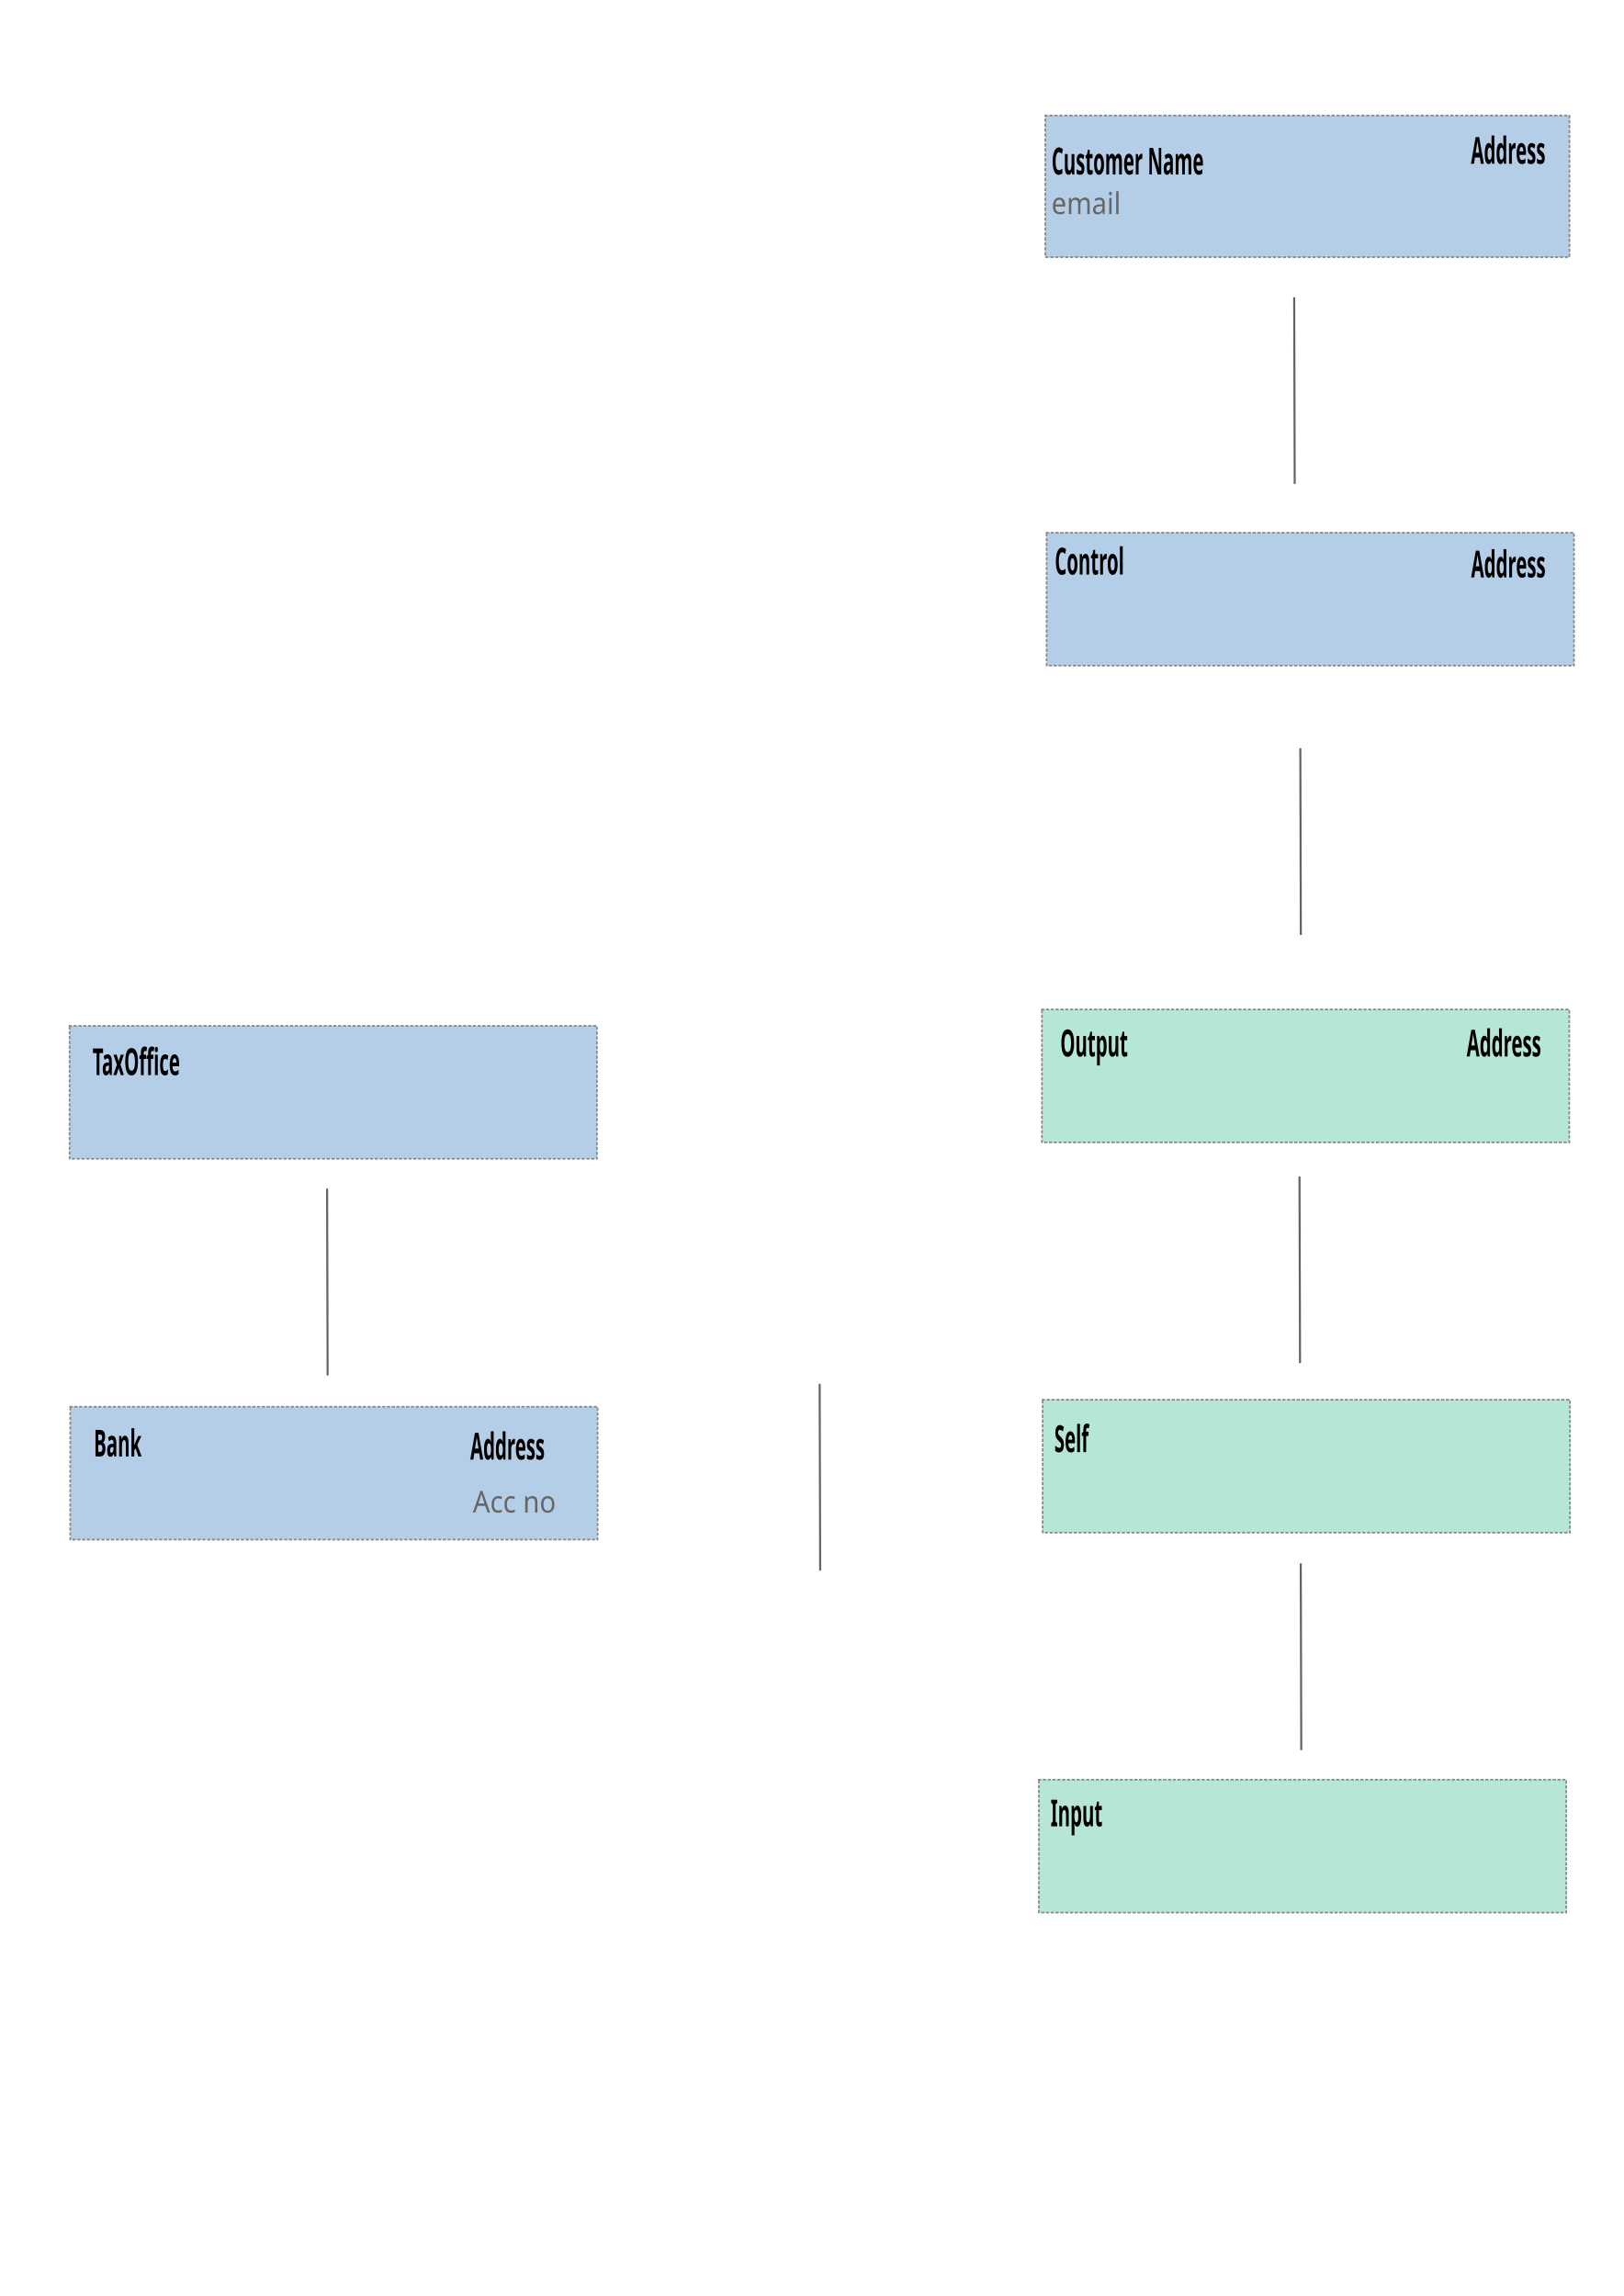
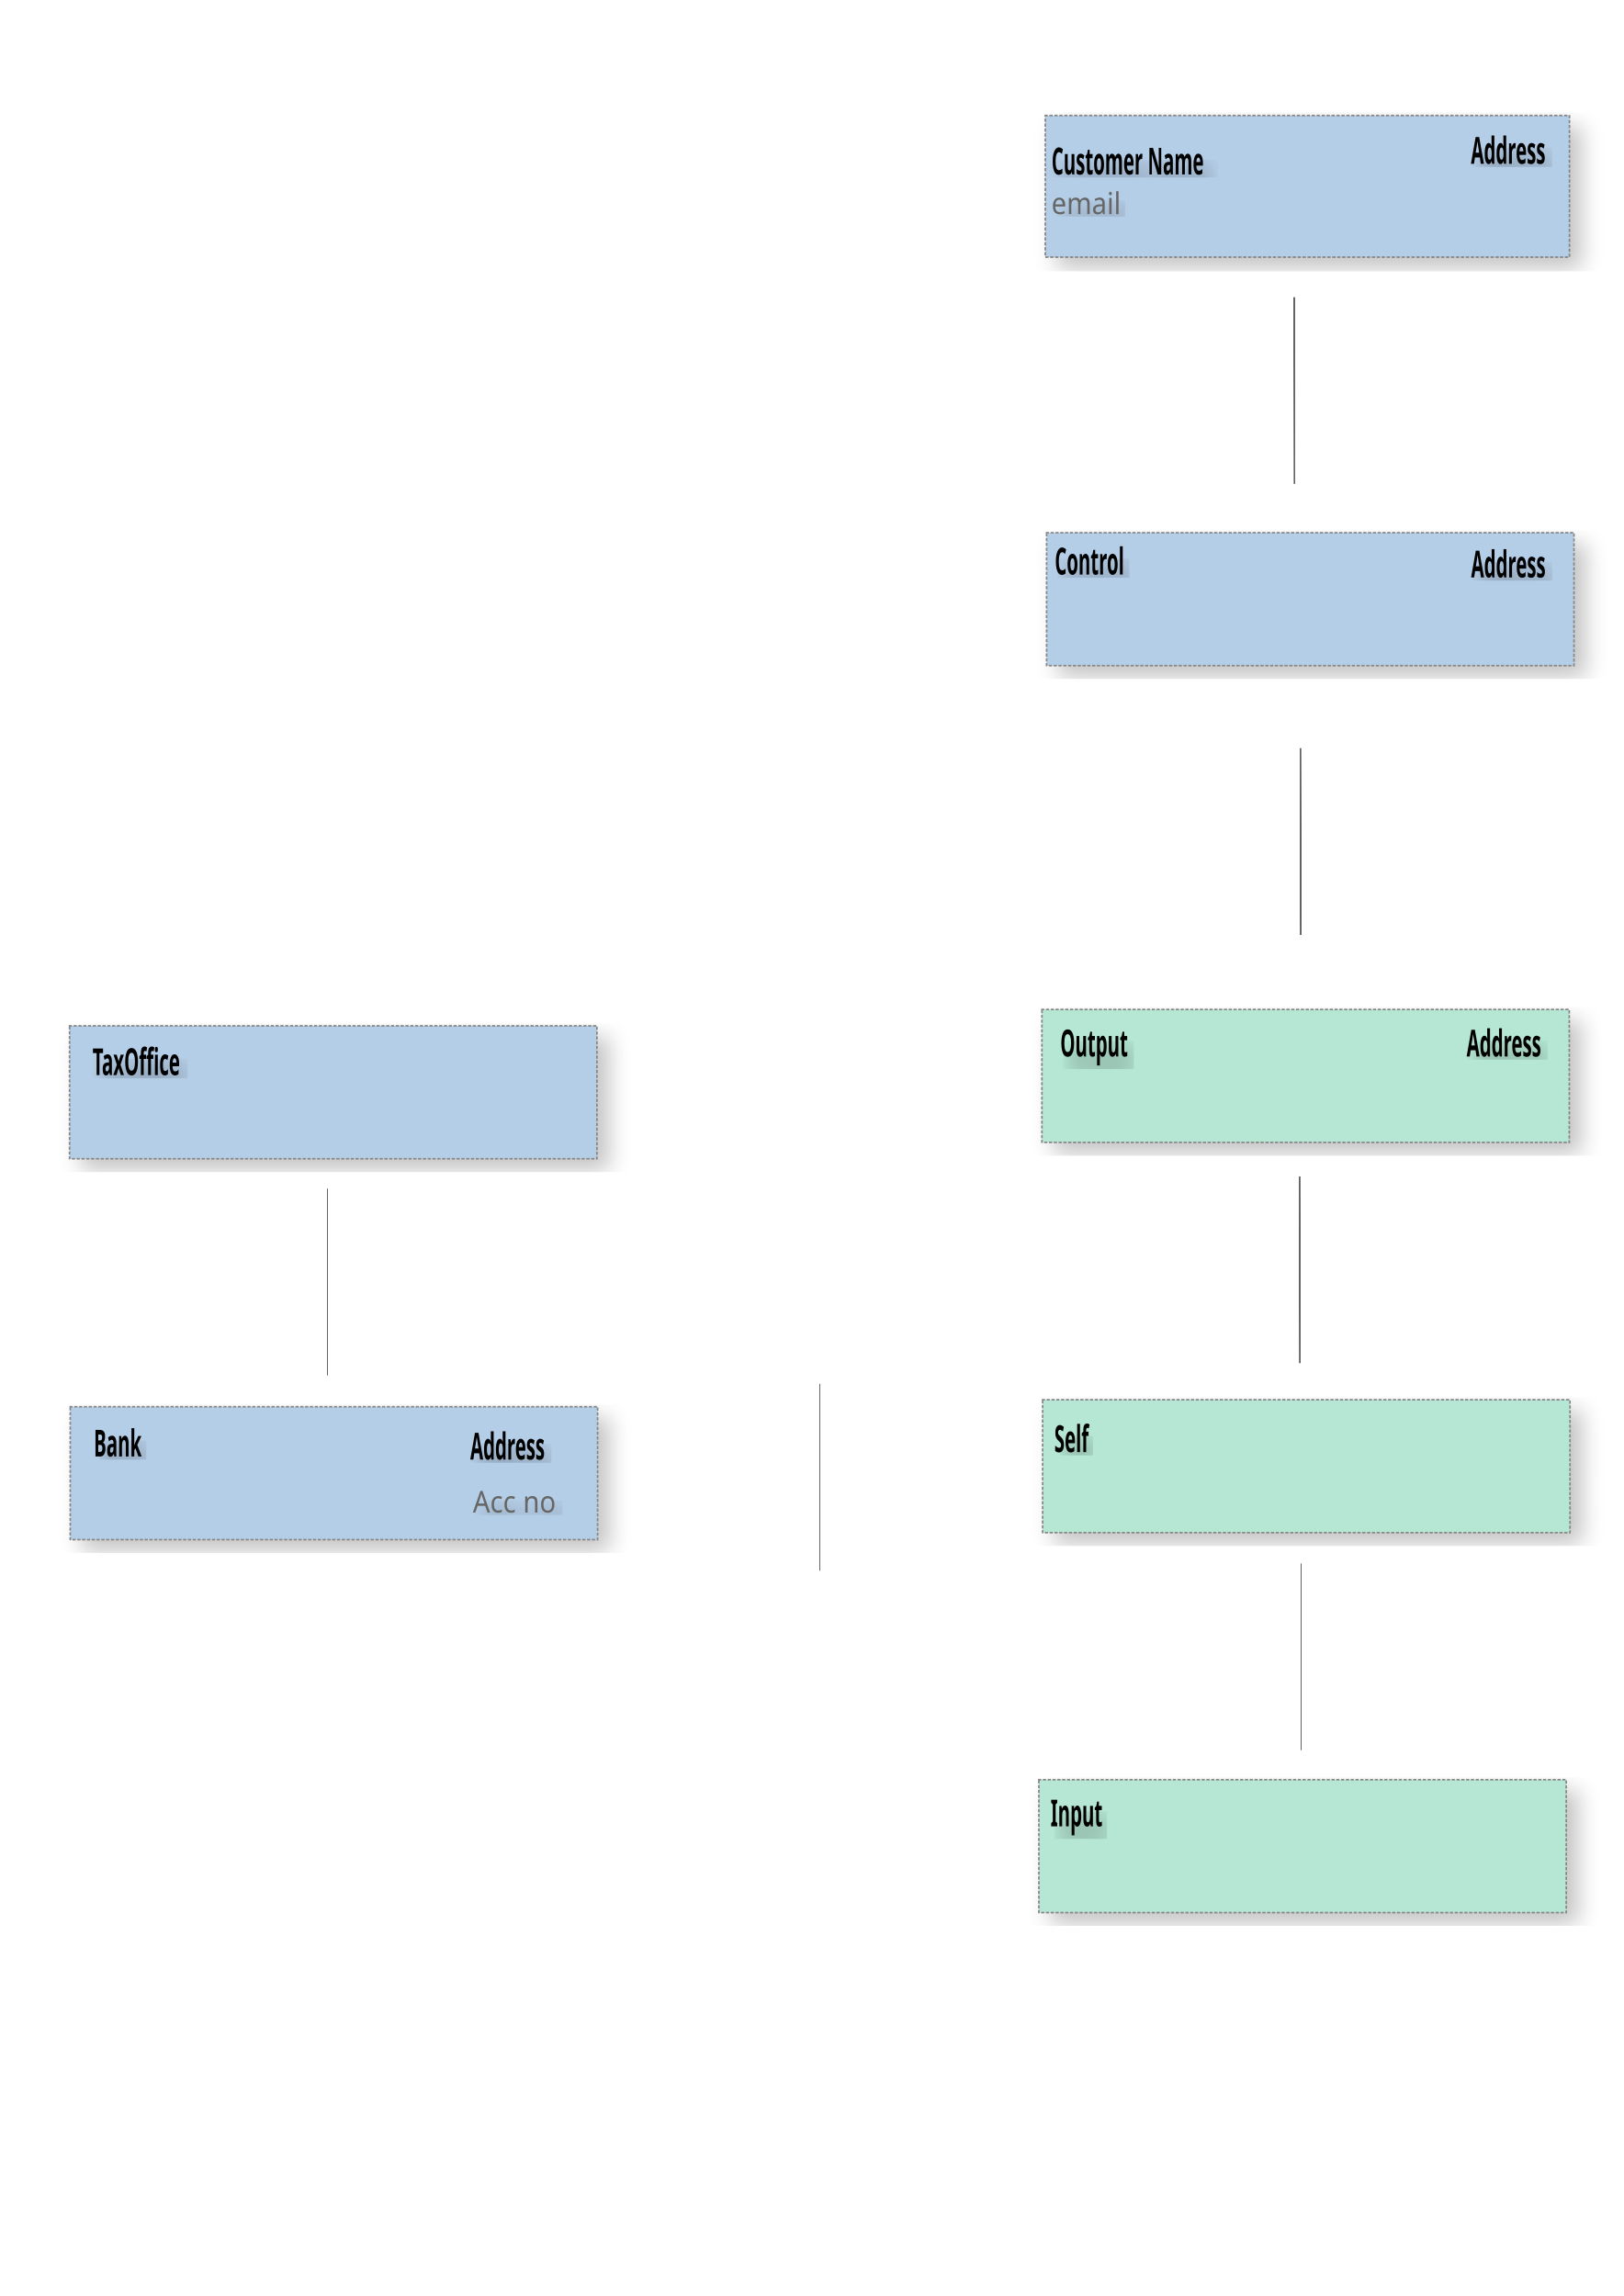
<svg xmlns="http://www.w3.org/2000/svg" width="210mm" height="297mm" viewBox="0 0 210 297" version="1.1" id="svg8">
-   <defs id="defs2" />
+   <defs id="defs2">
+     <filter style="color-interpolation-filters:sRGB;" id="filter2046">
+       <feFlood flood-opacity="0.498" flood-color="rgb(0,0,0)" result="flood" id="feFlood2036" />
+       <feComposite in="flood" in2="SourceGraphic" operator="in" result="composite1" id="feComposite2038" />
+       <feGaussianBlur in="composite1" stdDeviation="1.4" result="blur" id="feGaussianBlur2040" />
+       <feOffset dx="1.5" dy="1.4" result="offset" id="feOffset2042" />
+       <feComposite in="SourceGraphic" in2="offset" operator="over" result="composite2" id="feComposite2044" />
+     </filter>
+     <filter style="color-interpolation-filters:sRGB;" id="filter2058">
+       <feFlood flood-opacity="0.498" flood-color="rgb(0,0,0)" result="flood" id="feFlood2048" />
+       <feComposite in="flood" in2="SourceGraphic" operator="in" result="composite1" id="feComposite2050" />
+       <feGaussianBlur in="composite1" stdDeviation="1.4" result="blur" id="feGaussianBlur2052" />
+       <feOffset dx="1.5" dy="1.4" result="offset" id="feOffset2054" />
+       <feComposite in="SourceGraphic" in2="offset" operator="over" result="composite2" id="feComposite2056" />
+     </filter>
+     <filter style="color-interpolation-filters:sRGB;" id="filter2070">
+       <feFlood flood-opacity="0.498" flood-color="rgb(0,0,0)" result="flood" id="feFlood2060" />
+       <feComposite in="flood" in2="SourceGraphic" operator="in" result="composite1" id="feComposite2062" />
+       <feGaussianBlur in="composite1" stdDeviation="1.4" result="blur" id="feGaussianBlur2064" />
+       <feOffset dx="1.5" dy="1.4" result="offset" id="feOffset2066" />
+       <feComposite in="SourceGraphic" in2="offset" operator="over" result="composite2" id="feComposite2068" />
+     </filter>
+     <filter style="color-interpolation-filters:sRGB;" id="filter2082">
+       <feFlood flood-opacity="0.498" flood-color="rgb(0,0,0)" result="flood" id="feFlood2072" />
+       <feComposite in="flood" in2="SourceGraphic" operator="in" result="composite1" id="feComposite2074" />
+       <feGaussianBlur in="composite1" stdDeviation="1.4" result="blur" id="feGaussianBlur2076" />
+       <feOffset dx="1.5" dy="1.4" result="offset" id="feOffset2078" />
+       <feComposite in="SourceGraphic" in2="offset" operator="over" result="composite2" id="feComposite2080" />
+     </filter>
+     <filter style="color-interpolation-filters:sRGB;" id="filter2094">
+       <feFlood flood-opacity="0.498" flood-color="rgb(0,0,0)" result="flood" id="feFlood2084" />
+       <feComposite in="flood" in2="SourceGraphic" operator="in" result="composite1" id="feComposite2086" />
+       <feGaussianBlur in="composite1" stdDeviation="1.4" result="blur" id="feGaussianBlur2088" />
+       <feOffset dx="1.5" dy="1.4" result="offset" id="feOffset2090" />
+       <feComposite in="SourceGraphic" in2="offset" operator="over" result="composite2" id="feComposite2092" />
+     </filter>
+     <filter style="color-interpolation-filters:sRGB;" id="filter2106">
+       <feFlood flood-opacity="0.498" flood-color="rgb(0,0,0)" result="flood" id="feFlood2096" />
+       <feComposite in="flood" in2="SourceGraphic" operator="in" result="composite1" id="feComposite2098" />
+       <feGaussianBlur in="composite1" stdDeviation="1.4" result="blur" id="feGaussianBlur2100" />
+       <feOffset dx="1.5" dy="1.4" result="offset" id="feOffset2102" />
+       <feComposite in="SourceGraphic" in2="offset" operator="over" result="composite2" id="feComposite2104" />
+     </filter>
+     <filter style="color-interpolation-filters:sRGB;" id="filter2118">
+       <feFlood flood-opacity="0.498" flood-color="rgb(0,0,0)" result="flood" id="feFlood2108" />
+       <feComposite in="flood" in2="SourceGraphic" operator="in" result="composite1" id="feComposite2110" />
+       <feGaussianBlur in="composite1" stdDeviation="1.4" result="blur" id="feGaussianBlur2112" />
+       <feOffset dx="1.5" dy="1.4" result="offset" id="feOffset2114" />
+       <feComposite in="SourceGraphic" in2="offset" operator="over" result="composite2" id="feComposite2116" />
+     </filter>
+     <filter style="color-interpolation-filters:sRGB;" id="filter2130">
+       <feFlood flood-opacity="0.498" flood-color="rgb(0,0,0)" result="flood" id="feFlood2120" />
+       <feComposite in="flood" in2="SourceGraphic" operator="in" result="composite1" id="feComposite2122" />
+       <feGaussianBlur in="composite1" stdDeviation="1.4" result="blur" id="feGaussianBlur2124" />
+       <feOffset dx="1.5" dy="1.4" result="offset" id="feOffset2126" />
+       <feComposite in="SourceGraphic" in2="offset" operator="over" result="composite2" id="feComposite2128" />
+     </filter>
+     <filter style="color-interpolation-filters:sRGB;" id="filter2142">
+       <feFlood flood-opacity="0.498" flood-color="rgb(0,0,0)" result="flood" id="feFlood2132" />
+       <feComposite in="flood" in2="SourceGraphic" operator="in" result="composite1" id="feComposite2134" />
+       <feGaussianBlur in="composite1" stdDeviation="1.4" result="blur" id="feGaussianBlur2136" />
+       <feOffset dx="1.5" dy="1.4" result="offset" id="feOffset2138" />
+       <feComposite in="SourceGraphic" in2="offset" operator="over" result="composite2" id="feComposite2140" />
+     </filter>
+     <filter style="color-interpolation-filters:sRGB;" id="filter2154">
+       <feFlood flood-opacity="0.498" flood-color="rgb(0,0,0)" result="flood" id="feFlood2144" />
+       <feComposite in="flood" in2="SourceGraphic" operator="in" result="composite1" id="feComposite2146" />
+       <feGaussianBlur in="composite1" stdDeviation="1.4" result="blur" id="feGaussianBlur2148" />
+       <feOffset dx="1.5" dy="1.4" result="offset" id="feOffset2150" />
+       <feComposite in="SourceGraphic" in2="offset" operator="over" result="composite2" id="feComposite2152" />
+     </filter>
+     <filter style="color-interpolation-filters:sRGB;" id="filter2166">
+       <feFlood flood-opacity="0.498" flood-color="rgb(0,0,0)" result="flood" id="feFlood2156" />
+       <feComposite in="flood" in2="SourceGraphic" operator="in" result="composite1" id="feComposite2158" />
+       <feGaussianBlur in="composite1" stdDeviation="1.4" result="blur" id="feGaussianBlur2160" />
+       <feOffset dx="1.5" dy="1.4" result="offset" id="feOffset2162" />
+       <feComposite in="SourceGraphic" in2="offset" operator="over" result="composite2" id="feComposite2164" />
+     </filter>
+     <filter style="color-interpolation-filters:sRGB;" id="filter2178">
+       <feFlood flood-opacity="0.498" flood-color="rgb(0,0,0)" result="flood" id="feFlood2168" />
+       <feComposite in="flood" in2="SourceGraphic" operator="in" result="composite1" id="feComposite2170" />
+       <feGaussianBlur in="composite1" stdDeviation="1.4" result="blur" id="feGaussianBlur2172" />
+       <feOffset dx="1.5" dy="1.4" result="offset" id="feOffset2174" />
+       <feComposite in="SourceGraphic" in2="offset" operator="over" result="composite2" id="feComposite2176" />
+     </filter>
+     <filter style="color-interpolation-filters:sRGB;" id="filter2190">
+       <feFlood flood-opacity="0.498" flood-color="rgb(0,0,0)" result="flood" id="feFlood2180" />
+       <feComposite in="flood" in2="SourceGraphic" operator="in" result="composite1" id="feComposite2182" />
+       <feGaussianBlur in="composite1" stdDeviation="1.4" result="blur" id="feGaussianBlur2184" />
+       <feOffset dx="1.5" dy="1.4" result="offset" id="feOffset2186" />
+       <feComposite in="SourceGraphic" in2="offset" operator="over" result="composite2" id="feComposite2188" />
+     </filter>
+     <filter style="color-interpolation-filters:sRGB;" id="filter2202">
+       <feFlood flood-opacity="0.498" flood-color="rgb(0,0,0)" result="flood" id="feFlood2192" />
+       <feComposite in="flood" in2="SourceGraphic" operator="in" result="composite1" id="feComposite2194" />
+       <feGaussianBlur in="composite1" stdDeviation="1.4" result="blur" id="feGaussianBlur2196" />
+       <feOffset dx="1.5" dy="1.4" result="offset" id="feOffset2198" />
+       <feComposite in="SourceGraphic" in2="offset" operator="over" result="composite2" id="feComposite2200" />
+     </filter>
+     <filter style="color-interpolation-filters:sRGB;" id="filter2214">
+       <feFlood flood-opacity="0.498" flood-color="rgb(0,0,0)" result="flood" id="feFlood2204" />
+       <feComposite in="flood" in2="SourceGraphic" operator="in" result="composite1" id="feComposite2206" />
+       <feGaussianBlur in="composite1" stdDeviation="1.4" result="blur" id="feGaussianBlur2208" />
+       <feOffset dx="1.5" dy="1.4" result="offset" id="feOffset2210" />
+       <feComposite in="SourceGraphic" in2="offset" operator="over" result="composite2" id="feComposite2212" />
+     </filter>
+     <filter style="color-interpolation-filters:sRGB;" id="filter2226">
+       <feFlood flood-opacity="0.498" flood-color="rgb(0,0,0)" result="flood" id="feFlood2216" />
+       <feComposite in="flood" in2="SourceGraphic" operator="in" result="composite1" id="feComposite2218" />
+       <feGaussianBlur in="composite1" stdDeviation="1.4" result="blur" id="feGaussianBlur2220" />
+       <feOffset dx="1.5" dy="1.4" result="offset" id="feOffset2222" />
+       <feComposite in="SourceGraphic" in2="offset" operator="over" result="composite2" id="feComposite2224" />
+     </filter>
+     <filter style="color-interpolation-filters:sRGB;" id="filter2238">
+       <feFlood flood-opacity="0.498" flood-color="rgb(0,0,0)" result="flood" id="feFlood2228" />
+       <feComposite in="flood" in2="SourceGraphic" operator="in" result="composite1" id="feComposite2230" />
+       <feGaussianBlur in="composite1" stdDeviation="1.4" result="blur" id="feGaussianBlur2232" />
+       <feOffset dx="1.5" dy="1.4" result="offset" id="feOffset2234" />
+       <feComposite in="SourceGraphic" in2="offset" operator="over" result="composite2" id="feComposite2236" />
+     </filter>
+     <filter style="color-interpolation-filters:sRGB;" id="filter2250">
+       <feFlood flood-opacity="0.498" flood-color="rgb(0,0,0)" result="flood" id="feFlood2240" />
+       <feComposite in="flood" in2="SourceGraphic" operator="in" result="composite1" id="feComposite2242" />
+       <feGaussianBlur in="composite1" stdDeviation="1.4" result="blur" id="feGaussianBlur2244" />
+       <feOffset dx="1.5" dy="1.4" result="offset" id="feOffset2246" />
+       <feComposite in="SourceGraphic" in2="offset" operator="over" result="composite2" id="feComposite2248" />
+     </filter>
+     <filter style="color-interpolation-filters:sRGB;" id="filter2262">
+       <feFlood flood-opacity="0.498" flood-color="rgb(0,0,0)" result="flood" id="feFlood2252" />
+       <feComposite in="flood" in2="SourceGraphic" operator="in" result="composite1" id="feComposite2254" />
+       <feGaussianBlur in="composite1" stdDeviation="1.4" result="blur" id="feGaussianBlur2256" />
+       <feOffset dx="1.5" dy="1.4" result="offset" id="feOffset2258" />
+       <feComposite in="SourceGraphic" in2="offset" operator="over" result="composite2" id="feComposite2260" />
+     </filter>
+     <filter style="color-interpolation-filters:sRGB;" id="filter2274">
+       <feFlood flood-opacity="0.498" flood-color="rgb(0,0,0)" result="flood" id="feFlood2264" />
+       <feComposite in="flood" in2="SourceGraphic" operator="in" result="composite1" id="feComposite2266" />
+       <feGaussianBlur in="composite1" stdDeviation="1.4" result="blur" id="feGaussianBlur2268" />
+       <feOffset dx="1.5" dy="1.4" result="offset" id="feOffset2270" />
+       <feComposite in="SourceGraphic" in2="offset" operator="over" result="composite2" id="feComposite2272" />
+     </filter>
+     <filter style="color-interpolation-filters:sRGB;" id="filter2286">
+       <feFlood flood-opacity="0.498" flood-color="rgb(0,0,0)" result="flood" id="feFlood2276" />
+       <feComposite in="flood" in2="SourceGraphic" operator="in" result="composite1" id="feComposite2278" />
+       <feGaussianBlur in="composite1" stdDeviation="1.4" result="blur" id="feGaussianBlur2280" />
+       <feOffset dx="1.5" dy="1.4" result="offset" id="feOffset2282" />
+       <feComposite in="SourceGraphic" in2="offset" operator="over" result="composite2" id="feComposite2284" />
+     </filter>
+     <filter style="color-interpolation-filters:sRGB;" id="filter2298">
+       <feFlood flood-opacity="0.498" flood-color="rgb(0,0,0)" result="flood" id="feFlood2288" />
+       <feComposite in="flood" in2="SourceGraphic" operator="in" result="composite1" id="feComposite2290" />
+       <feGaussianBlur in="composite1" stdDeviation="1.4" result="blur" id="feGaussianBlur2292" />
+       <feOffset dx="1.5" dy="1.4" result="offset" id="feOffset2294" />
+       <feComposite in="SourceGraphic" in2="offset" operator="over" result="composite2" id="feComposite2296" />
+     </filter>
+     <filter style="color-interpolation-filters:sRGB;" id="filter2310">
+       <feFlood flood-opacity="0.498" flood-color="rgb(0,0,0)" result="flood" id="feFlood2300" />
+       <feComposite in="flood" in2="SourceGraphic" operator="in" result="composite1" id="feComposite2302" />
+       <feGaussianBlur in="composite1" stdDeviation="1.4" result="blur" id="feGaussianBlur2304" />
+       <feOffset dx="1.5" dy="1.4" result="offset" id="feOffset2306" />
+       <feComposite in="SourceGraphic" in2="offset" operator="over" result="composite2" id="feComposite2308" />
+     </filter>
+     <filter style="color-interpolation-filters:sRGB;" id="filter2322">
+       <feFlood flood-opacity="0.498" flood-color="rgb(0,0,0)" result="flood" id="feFlood2312" />
+       <feComposite in="flood" in2="SourceGraphic" operator="in" result="composite1" id="feComposite2314" />
+       <feGaussianBlur in="composite1" stdDeviation="1.4" result="blur" id="feGaussianBlur2316" />
+       <feOffset dx="1.5" dy="1.4" result="offset" id="feOffset2318" />
+       <feComposite in="SourceGraphic" in2="offset" operator="over" result="composite2" id="feComposite2320" />
+     </filter>
+     <filter style="color-interpolation-filters:sRGB;" id="filter2334">
+       <feFlood flood-opacity="0.498" flood-color="rgb(0,0,0)" result="flood" id="feFlood2324" />
+       <feComposite in="flood" in2="SourceGraphic" operator="in" result="composite1" id="feComposite2326" />
+       <feGaussianBlur in="composite1" stdDeviation="1.4" result="blur" id="feGaussianBlur2328" />
+       <feOffset dx="1.5" dy="1.4" result="offset" id="feOffset2330" />
+       <feComposite in="SourceGraphic" in2="offset" operator="over" result="composite2" id="feComposite2332" />
+     </filter>
+     <filter style="color-interpolation-filters:sRGB;" id="filter2346">
+       <feFlood flood-opacity="0.498" flood-color="rgb(0,0,0)" result="flood" id="feFlood2336" />
+       <feComposite in="flood" in2="SourceGraphic" operator="in" result="composite1" id="feComposite2338" />
+       <feGaussianBlur in="composite1" stdDeviation="1.4" result="blur" id="feGaussianBlur2340" />
+       <feOffset dx="1.5" dy="1.4" result="offset" id="feOffset2342" />
+       <feComposite in="SourceGraphic" in2="offset" operator="over" result="composite2" id="feComposite2344" />
+     </filter>
+   </defs>
  <g id="layer1">
-     <rect style="opacity:0.469;fill:#6296cb;stroke:#000000;stroke-width:0.213;stroke-linecap:square;stroke-dasharray:0.213, 0.427;paint-order:fill markers stroke" id="rect833" width="67.793" height="18.323" x="135.192" y="14.94" />
-     <text xml:space="preserve" style="font-style:normal;font-weight:normal;font-size:3.416px;line-height:1.25;font-family:sans-serif;letter-spacing:0px;word-spacing:0px;fill:#000000;fill-opacity:1;stroke:none;stroke-width:0.085" x="191.731" y="16.008" id="text837" transform="scale(0.7093465,1.409748)">
+     <rect style="opacity:0.469;fill:#6296cb;stroke:#000000;stroke-width:0.213;stroke-linecap:square;stroke-dasharray:0.213, 0.427;paint-order:fill markers stroke;filter:url(#filter2046)" id="rect833" width="67.793" height="18.323" x="135.192" y="14.94" />
+     <text xml:space="preserve" style="font-style:normal;font-weight:normal;font-size:3.416px;line-height:1.25;font-family:sans-serif;letter-spacing:0px;word-spacing:0px;fill:#000000;fill-opacity:1;stroke:none;stroke-width:0.085;filter:url(#filter2058)" x="191.731" y="16.008" id="text837" transform="scale(0.7093465,1.409748)">
      <tspan x="191.731" y="16.008" style="font-weight:bold;stroke-width:0.085" id="tspan839">Customer Name</tspan>
    </text>
-     <text xml:space="preserve" style="font-style:normal;font-weight:normal;font-size:3.691px;line-height:1.25;font-family:sans-serif;letter-spacing:0px;word-spacing:0px;fill:#666666;fill-opacity:1;stroke:none;stroke-width:0.092" x="143.994" y="26.155" id="text837-3" transform="scale(0.9443806,1.058895)">
+     <text xml:space="preserve" style="font-style:normal;font-weight:normal;font-size:3.691px;line-height:1.25;font-family:sans-serif;letter-spacing:0px;word-spacing:0px;fill:#666666;fill-opacity:1;stroke:none;stroke-width:0.092;filter:url(#filter2070)" x="143.994" y="26.155" id="text837-3" transform="scale(0.9443806,1.058895)">
      <tspan x="143.994" y="26.155" style="fill:#666666;fill-opacity:1;stroke-width:0.092" id="tspan839-6">email</tspan>
    </text>
-     <text xml:space="preserve" style="font-style:normal;font-weight:normal;font-size:3.416px;line-height:1.25;font-family:sans-serif;letter-spacing:0px;word-spacing:0px;fill:#000000;fill-opacity:1;stroke:none;stroke-width:0.085" x="268.197" y="15.027" id="text837-7" transform="scale(0.7093465,1.409748)">
+     <text xml:space="preserve" style="font-style:normal;font-weight:normal;font-size:3.416px;line-height:1.25;font-family:sans-serif;letter-spacing:0px;word-spacing:0px;fill:#000000;fill-opacity:1;stroke:none;stroke-width:0.085;filter:url(#filter2082)" x="268.197" y="15.027" id="text837-7" transform="scale(0.7093465,1.409748)">
      <tspan x="268.197" y="15.027" style="font-weight:bold;stroke-width:0.085" id="tspan839-5">Address</tspan>
    </text>
-     <rect style="opacity:0.469;fill:#6296cb;stroke:#000000;stroke-width:0.207;stroke-linecap:square;stroke-dasharray:0.207, 0.415;paint-order:fill markers stroke" id="rect833-3" width="68.208" height="17.195" x="135.361" y="68.909" />
-     <text xml:space="preserve" style="font-style:normal;font-weight:normal;font-size:3.416px;line-height:1.25;font-family:sans-serif;letter-spacing:0px;word-spacing:0px;fill:#000000;fill-opacity:1;stroke:none;stroke-width:0.085" x="192.312" y="52.717" id="text837-5" transform="scale(0.7093465,1.409748)">
+     <rect style="opacity:0.469;fill:#6296cb;stroke:#000000;stroke-width:0.207;stroke-linecap:square;stroke-dasharray:0.207, 0.415;paint-order:fill markers stroke;filter:url(#filter2094)" id="rect833-3" width="68.208" height="17.195" x="135.361" y="68.909" />
+     <text xml:space="preserve" style="font-style:normal;font-weight:normal;font-size:3.416px;line-height:1.25;font-family:sans-serif;letter-spacing:0px;word-spacing:0px;fill:#000000;fill-opacity:1;stroke:none;stroke-width:0.085;filter:url(#filter2106)" x="192.312" y="52.717" id="text837-5" transform="scale(0.7093465,1.409748)">
      <tspan x="192.312" y="52.717" style="font-weight:bold;stroke-width:0.085" id="tspan839-62">Control</tspan>
    </text>
-     <rect style="opacity:0.469;fill:#62cba4;fill-opacity:1;stroke:#000000;stroke-width:0.207;stroke-linecap:square;stroke-dasharray:0.207, 0.415;paint-order:fill markers stroke" id="rect833-3-9" width="68.208" height="17.195" x="134.756" y="130.581" />
-     <rect style="opacity:0.469;fill:#62cba4;fill-opacity:1;stroke:#000000;stroke-width:0.207;stroke-linecap:square;stroke-dasharray:0.207, 0.415;paint-order:fill markers stroke" id="rect833-3-9-1" width="68.208" height="17.195" x="134.846" y="181.062" />
-     <rect style="opacity:0.469;fill:#62cba4;fill-opacity:1;stroke:#000000;stroke-width:0.207;stroke-linecap:square;stroke-dasharray:0.207, 0.415;paint-order:fill markers stroke" id="rect833-3-9-1-2" width="68.208" height="17.195" x="134.361" y="230.212" />
-     <rect style="opacity:0.469;fill:#6296cb;stroke:#000000;stroke-width:0.207;stroke-linecap:square;stroke-dasharray:0.207, 0.415;paint-order:fill markers stroke" id="rect833-3-9-1-2-7" width="68.208" height="17.195" x="9.084" y="181.967" />
-     <rect style="opacity:0.469;fill:#6296cb;stroke:#000000;stroke-width:0.207;stroke-linecap:square;stroke-dasharray:0.207, 0.415;paint-order:fill markers stroke" id="rect833-3-9-1-2-7-0" width="68.208" height="17.195" x="8.997" y="132.699" />
-     <text xml:space="preserve" style="font-style:normal;font-weight:normal;font-size:3.416px;line-height:1.25;font-family:sans-serif;letter-spacing:0px;word-spacing:0px;fill:#000000;fill-opacity:1;stroke:none;stroke-width:0.085" x="193.308" y="96.938" id="text837-9" transform="scale(0.7093465,1.409748)">
+     <rect style="opacity:0.469;fill:#62cba4;fill-opacity:1;stroke:#000000;stroke-width:0.207;stroke-linecap:square;stroke-dasharray:0.207, 0.415;paint-order:fill markers stroke;filter:url(#filter2118)" id="rect833-3-9" width="68.208" height="17.195" x="134.756" y="130.581" />
+     <rect style="opacity:0.469;fill:#62cba4;fill-opacity:1;stroke:#000000;stroke-width:0.207;stroke-linecap:square;stroke-dasharray:0.207, 0.415;paint-order:fill markers stroke;filter:url(#filter2130)" id="rect833-3-9-1" width="68.208" height="17.195" x="134.846" y="181.062" />
+     <rect style="opacity:0.469;fill:#62cba4;fill-opacity:1;stroke:#000000;stroke-width:0.207;stroke-linecap:square;stroke-dasharray:0.207, 0.415;paint-order:fill markers stroke;filter:url(#filter2142)" id="rect833-3-9-1-2" width="68.208" height="17.195" x="134.361" y="230.212" />
+     <rect style="opacity:0.469;fill:#6296cb;stroke:#000000;stroke-width:0.207;stroke-linecap:square;stroke-dasharray:0.207, 0.415;paint-order:fill markers stroke;filter:url(#filter2154)" id="rect833-3-9-1-2-7" width="68.208" height="17.195" x="9.084" y="181.967" />
+     <rect style="opacity:0.469;fill:#6296cb;stroke:#000000;stroke-width:0.207;stroke-linecap:square;stroke-dasharray:0.207, 0.415;paint-order:fill markers stroke;filter:url(#filter2166)" id="rect833-3-9-1-2-7-0" width="68.208" height="17.195" x="8.997" y="132.699" />
+     <text xml:space="preserve" style="font-style:normal;font-weight:normal;font-size:3.416px;line-height:1.25;font-family:sans-serif;letter-spacing:0px;word-spacing:0px;fill:#000000;fill-opacity:1;stroke:none;stroke-width:0.085;filter:url(#filter2178)" x="193.308" y="96.938" id="text837-9" transform="scale(0.7093465,1.409748)">
      <tspan x="193.308" y="96.938" style="font-weight:bold;stroke-width:0.085" id="tspan839-3">Output</tspan>
    </text>
-     <text xml:space="preserve" style="font-style:normal;font-weight:normal;font-size:3.416px;line-height:1.25;font-family:sans-serif;letter-spacing:0px;word-spacing:0px;fill:#000000;fill-opacity:1;stroke:none;stroke-width:0.085" x="192.233" y="133.243" id="text837-6" transform="scale(0.7093465,1.409748)">
+     <text xml:space="preserve" style="font-style:normal;font-weight:normal;font-size:3.416px;line-height:1.25;font-family:sans-serif;letter-spacing:0px;word-spacing:0px;fill:#000000;fill-opacity:1;stroke:none;stroke-width:0.085;filter:url(#filter2190)" x="192.233" y="133.243" id="text837-6" transform="scale(0.7093465,1.409748)">
      <tspan x="192.233" y="133.243" style="font-weight:bold;stroke-width:0.085" id="tspan839-0">Self</tspan>
    </text>
-     <text xml:space="preserve" style="font-style:normal;font-weight:normal;font-size:3.416px;line-height:1.25;font-family:sans-serif;letter-spacing:0px;word-spacing:0px;fill:#000000;fill-opacity:1;stroke:none;stroke-width:0.085" x="16.881" y="98.647" id="text837-6-6" transform="scale(0.7093465,1.409748)">
+     <text xml:space="preserve" style="font-style:normal;font-weight:normal;font-size:3.416px;line-height:1.25;font-family:sans-serif;letter-spacing:0px;word-spacing:0px;fill:#000000;fill-opacity:1;stroke:none;stroke-width:0.085;filter:url(#filter2202)" x="16.881" y="98.647" id="text837-6-6" transform="scale(0.7093465,1.409748)">
      <tspan x="16.881" y="98.647" style="font-weight:bold;stroke-width:0.085" id="tspan839-0-2">TaxOffice</tspan>
    </text>
-     <text xml:space="preserve" style="font-style:normal;font-weight:normal;font-size:3.416px;line-height:1.25;font-family:sans-serif;letter-spacing:0px;word-spacing:0px;fill:#000000;fill-opacity:1;stroke:none;stroke-width:0.085" x="17.098" y="133.641" id="text837-6-6-6" transform="scale(0.7093465,1.409748)">
+     <text xml:space="preserve" style="font-style:normal;font-weight:normal;font-size:3.416px;line-height:1.25;font-family:sans-serif;letter-spacing:0px;word-spacing:0px;fill:#000000;fill-opacity:1;stroke:none;stroke-width:0.085;filter:url(#filter2214)" x="17.098" y="133.641" id="text837-6-6-6" transform="scale(0.7093465,1.409748)">
      <tspan x="17.098" y="133.641" style="font-weight:bold;stroke-width:0.085" id="tspan839-0-2-1">Bank</tspan>
    </text>
-     <text xml:space="preserve" style="font-style:normal;font-weight:normal;font-size:3.416px;line-height:1.25;font-family:sans-serif;letter-spacing:0px;word-spacing:0px;fill:#000000;fill-opacity:1;stroke:none;stroke-width:0.085" x="191.549" y="167.579" id="text837-6-6-8" transform="scale(0.7093465,1.409748)">
+     <text xml:space="preserve" style="font-style:normal;font-weight:normal;font-size:3.416px;line-height:1.25;font-family:sans-serif;letter-spacing:0px;word-spacing:0px;fill:#000000;fill-opacity:1;stroke:none;stroke-width:0.085;filter:url(#filter2226)" x="191.549" y="167.579" id="text837-6-6-8" transform="scale(0.7093465,1.409748)">
      <tspan x="191.549" y="167.579" style="font-weight:bold;stroke-width:0.085" id="tspan839-0-2-7">Input</tspan>
    </text>
-     <path style="fill:none;stroke:#636363;stroke-width:0.265px;stroke-linecap:butt;stroke-linejoin:miter;stroke-opacity:1" d="m 167.383,38.442 0.067,24.16" id="path1176" />
-     <path style="fill:none;stroke:#636363;stroke-width:0.265px;stroke-linecap:butt;stroke-linejoin:miter;stroke-opacity:1" d="m 168.176,96.781 0.067,24.16" id="path1176-9" />
-     <path style="fill:none;stroke:#636363;stroke-width:0.265px;stroke-linecap:butt;stroke-linejoin:miter;stroke-opacity:1" d="m 168.07,152.174 0.067,24.16" id="path1176-2" />
-     <path style="fill:none;stroke:#636363;stroke-width:0.265px;stroke-linecap:butt;stroke-linejoin:miter;stroke-opacity:1" d="m 168.231,202.239 0.067,24.16" id="path1176-0" />
-     <path style="fill:none;stroke:#636363;stroke-width:0.265px;stroke-linecap:butt;stroke-linejoin:miter;stroke-opacity:1" d="m 42.305,153.754 0.067,24.16" id="path1176-23" />
-     <path style="fill:none;stroke:#636363;stroke-width:0.265px;stroke-linecap:butt;stroke-linejoin:miter;stroke-opacity:1" d="m 106.011,179.011 0.067,24.16" id="path1176-7" />
-     <text xml:space="preserve" style="font-style:normal;font-weight:normal;font-size:3.416px;line-height:1.25;font-family:sans-serif;letter-spacing:0px;word-spacing:0px;fill:#000000;fill-opacity:1;stroke:none;stroke-width:0.085" x="268.221" y="52.984" id="text837-7-5" transform="scale(0.7093465,1.409748)">
+     <path style="fill:none;stroke:#636363;stroke-width:0.265px;stroke-linecap:butt;stroke-linejoin:miter;stroke-opacity:1;filter:url(#filter2238)" d="m 167.383,38.442 0.067,24.16" id="path1176" />
+     <path style="fill:none;stroke:#636363;stroke-width:0.265px;stroke-linecap:butt;stroke-linejoin:miter;stroke-opacity:1;filter:url(#filter2250)" d="m 168.176,96.781 0.067,24.16" id="path1176-9" />
+     <path style="fill:none;stroke:#636363;stroke-width:0.265px;stroke-linecap:butt;stroke-linejoin:miter;stroke-opacity:1;filter:url(#filter2262)" d="m 168.07,152.174 0.067,24.16" id="path1176-2" />
+     <path style="fill:none;stroke:#636363;stroke-width:0.265px;stroke-linecap:butt;stroke-linejoin:miter;stroke-opacity:1;filter:url(#filter2274)" d="m 168.231,202.239 0.067,24.16" id="path1176-0" />
+     <path style="fill:none;stroke:#636363;stroke-width:0.265px;stroke-linecap:butt;stroke-linejoin:miter;stroke-opacity:1;filter:url(#filter2286)" d="m 42.305,153.754 0.067,24.16" id="path1176-23" />
+     <path style="fill:none;stroke:#636363;stroke-width:0.265px;stroke-linecap:butt;stroke-linejoin:miter;stroke-opacity:1;filter:url(#filter2298)" d="m 106.011,179.011 0.067,24.16" id="path1176-7" />
+     <text xml:space="preserve" style="font-style:normal;font-weight:normal;font-size:3.416px;line-height:1.25;font-family:sans-serif;letter-spacing:0px;word-spacing:0px;fill:#000000;fill-opacity:1;stroke:none;stroke-width:0.085;filter:url(#filter2310)" x="268.221" y="52.984" id="text837-7-5" transform="scale(0.7093465,1.409748)">
      <tspan x="268.221" y="52.984" style="font-weight:bold;stroke-width:0.085" id="tspan839-5-9">Address</tspan>
    </text>
-     <text xml:space="preserve" style="font-style:normal;font-weight:normal;font-size:3.416px;line-height:1.25;font-family:sans-serif;letter-spacing:0px;word-spacing:0px;fill:#000000;fill-opacity:1;stroke:none;stroke-width:0.085" x="267.409" y="96.942" id="text837-7-2" transform="scale(0.7093465,1.409748)">
+     <text xml:space="preserve" style="font-style:normal;font-weight:normal;font-size:3.416px;line-height:1.25;font-family:sans-serif;letter-spacing:0px;word-spacing:0px;fill:#000000;fill-opacity:1;stroke:none;stroke-width:0.085;filter:url(#filter2322)" x="267.409" y="96.942" id="text837-7-2" transform="scale(0.7093465,1.409748)">
      <tspan x="267.409" y="96.942" style="font-weight:bold;stroke-width:0.085" id="tspan839-5-2">Address</tspan>
    </text>
-     <text xml:space="preserve" style="font-style:normal;font-weight:normal;font-size:3.416px;line-height:1.25;font-family:sans-serif;letter-spacing:0px;word-spacing:0px;fill:#000000;fill-opacity:1;stroke:none;stroke-width:0.085" x="85.744" y="133.925" id="text837-7-8" transform="scale(0.7093465,1.409748)">
+     <text xml:space="preserve" style="font-style:normal;font-weight:normal;font-size:3.416px;line-height:1.25;font-family:sans-serif;letter-spacing:0px;word-spacing:0px;fill:#000000;fill-opacity:1;stroke:none;stroke-width:0.085;filter:url(#filter2334)" x="85.744" y="133.925" id="text837-7-8" transform="scale(0.7093465,1.409748)">
      <tspan x="85.744" y="133.925" style="font-weight:bold;stroke-width:0.085" id="tspan839-5-97">Address</tspan>
    </text>
-     <text xml:space="preserve" style="font-style:normal;font-weight:normal;font-size:3.691px;line-height:1.25;font-family:sans-serif;letter-spacing:0px;word-spacing:0px;fill:#666666;fill-opacity:1;stroke:none;stroke-width:0.092" x="64.758" y="184.774" id="text837-3-3" transform="scale(0.9443805,1.058895)">
+     <text xml:space="preserve" style="font-style:normal;font-weight:normal;font-size:3.691px;line-height:1.25;font-family:sans-serif;letter-spacing:0px;word-spacing:0px;fill:#666666;fill-opacity:1;stroke:none;stroke-width:0.092;filter:url(#filter2346)" x="64.758" y="184.774" id="text837-3-3" transform="scale(0.9443805,1.058895)">
      <tspan x="64.758" y="184.774" style="fill:#666666;fill-opacity:1;stroke-width:0.092" id="tspan839-6-6">Acc no</tspan>
    </text>
  </g>
</svg>
